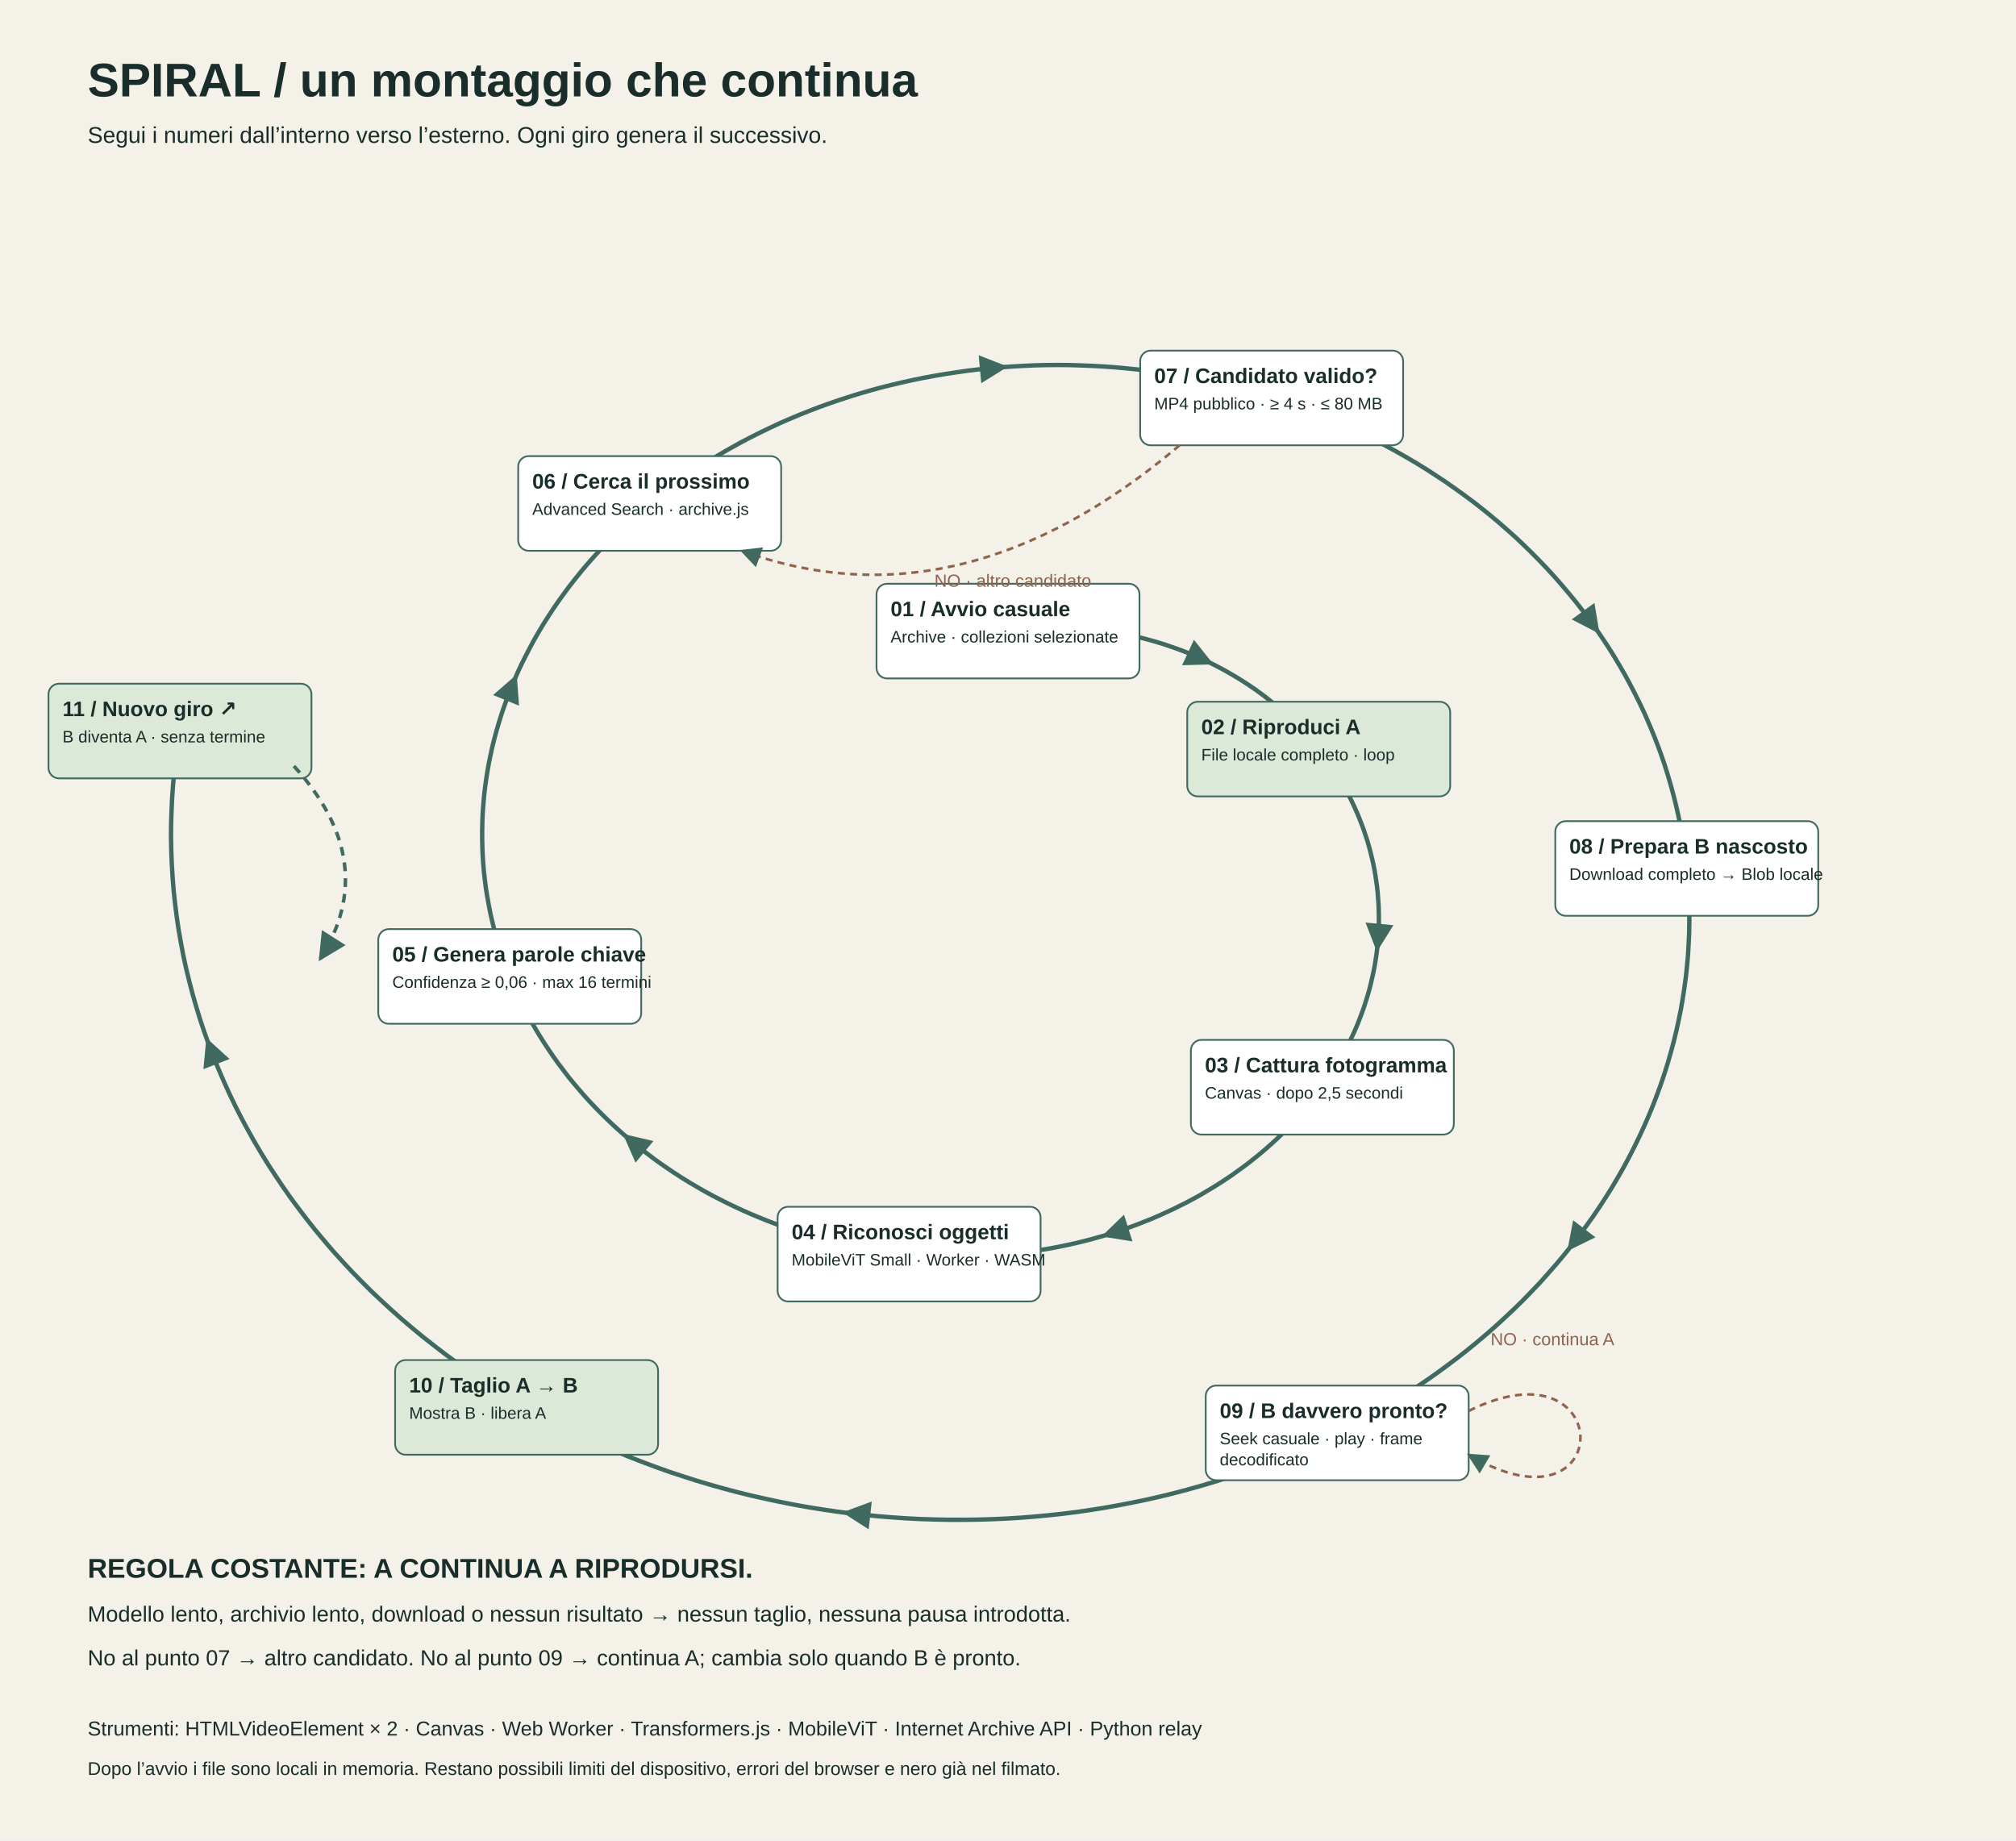
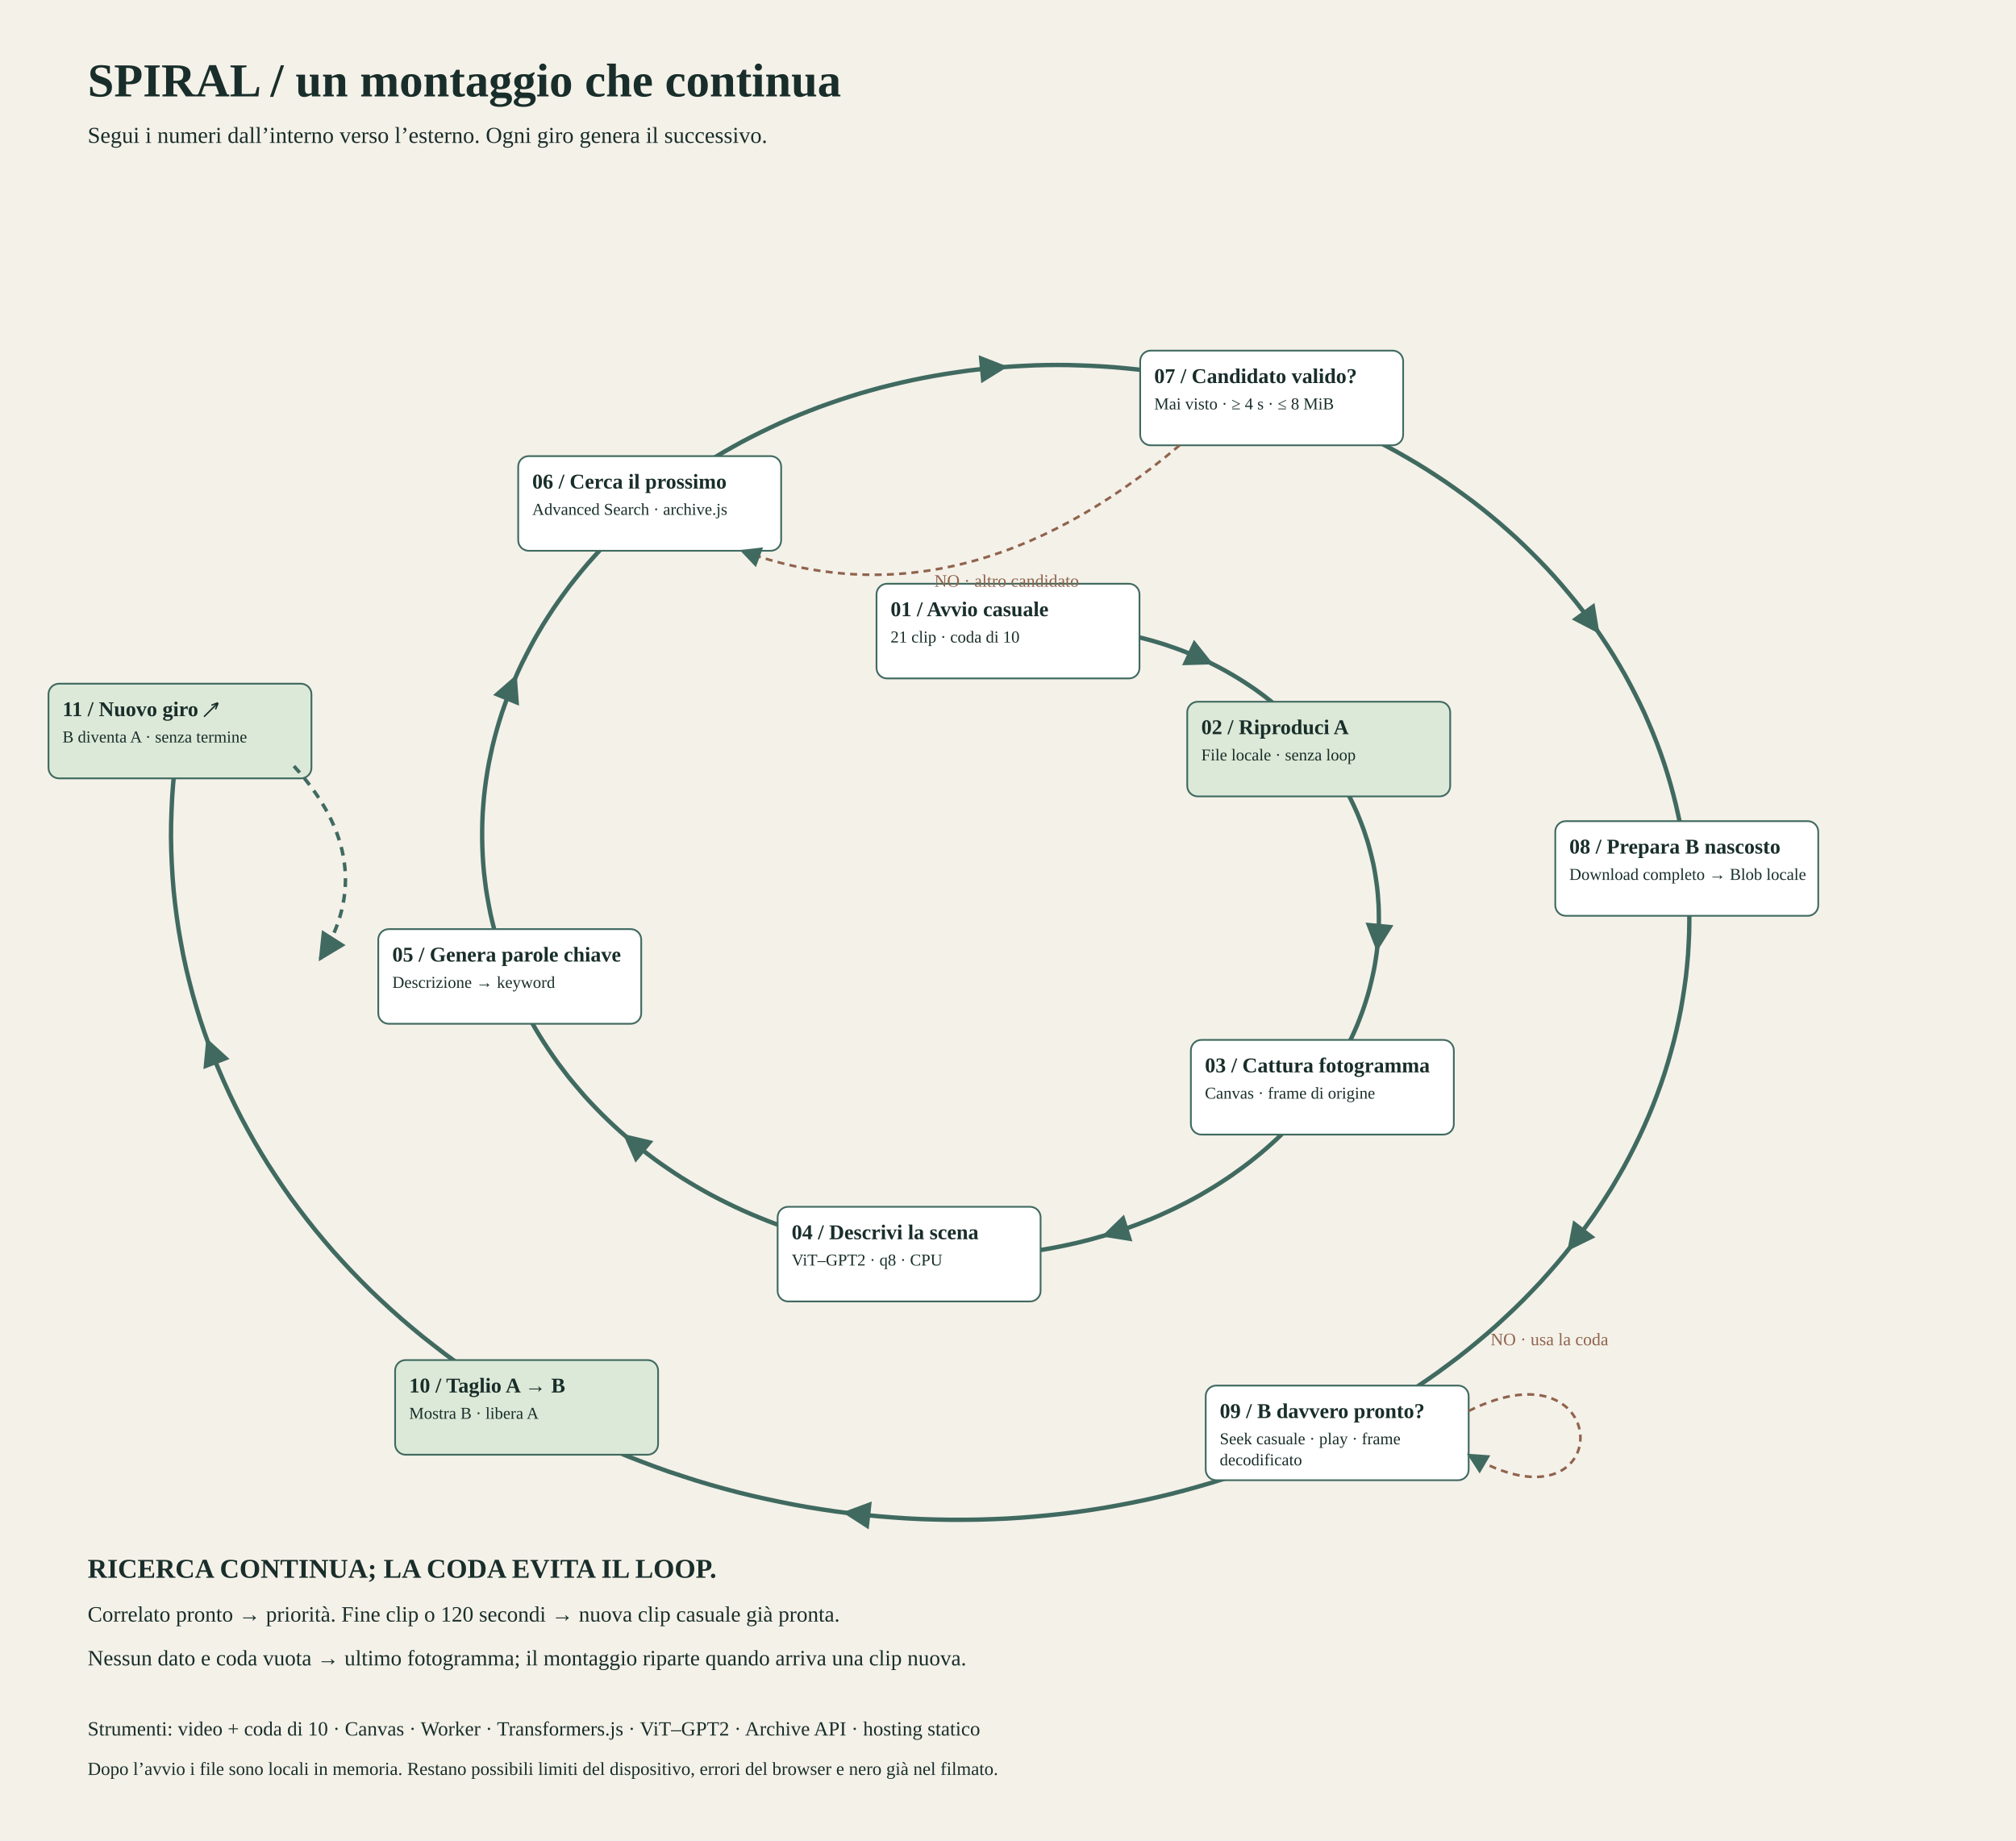
<svg xmlns="http://www.w3.org/2000/svg" width="2300" height="2100" viewBox="0 0 2300 2100" role="img" aria-labelledby="title desc">
  <defs>
    <marker id="arrow" viewBox="0 0 10 10" refX="9" refY="5" markerWidth="8" markerHeight="8" orient="auto-start-reverse">
      <path d="M0 0L10 5L0 10" fill="#406a60" />
    </marker>
  </defs>
  <rect width="2300" height="2100" fill="#f4f1e9" />
-   <g font-family="Arial, sans-serif" fill="#192e2a">
+   <g font-family="Times New Roman, Times, serif" fill="#192e2a">
    <text x="100" y="110" font-size="54" font-weight="700">SPIRAL / un montaggio che continua</text>
    <text x="100" y="163" font-size="26">Segui i numeri dall’interno verso l’esterno. Ogni giro genera il successivo.</text>
    <path d="M1150.0,720.0 L1156.2,719.2 L1162.4,718.4 L1168.7,717.8 L1175.0,717.2 L1181.3,716.8 L1187.6,716.4 L1194.0,716.2 L1200.4,716.0 L1206.8,716.0 L1213.3,716.1 L1219.7,716.2 L1226.2,716.5 L1232.7,716.9 L1239.2,717.4 L1245.7,718.0 L1252.2,718.7 L1258.7,719.5 L1265.2,720.4 L1271.7,721.5 L1278.2,722.6 L1284.7,723.9 L1291.2,725.2 L1297.7,726.7 L1304.1,728.2 L1310.5,729.9 L1317.0,731.7 L1323.3,733.6 L1329.7,735.6 L1336.0,737.8 L1342.4,740.0 L1348.6,742.3 L1354.9,744.8 L1361.1,747.3 L1367.2,750.0 L1373.3,752.8 L1379.4,755.6 L1385.4,758.6 L1391.4,761.7 L1397.3,764.9 L1403.1,768.2 L1408.9,771.6 L1414.7,775.1 L1420.3,778.7 L1425.9,782.4 L1431.5,786.2 L1436.9,790.1 L1442.3,794.1 L1447.6,798.2 L1452.8,802.4 L1458.0,806.7 L1463.1,811.1 L1468.0,815.6 L1472.9,820.1 L1477.7,824.8 L1482.4,829.5 L1487.0,834.4 L1491.6,839.3 L1496.0,844.3 L1500.3,849.4 L1504.5,854.6" fill="none" stroke="#406a60" stroke-width="5" />
    <path d="M1368.4,750.5 L1381.5,756.6" stroke="#406a60" stroke-width="4" marker-end="url(#arrow)" />
    <path d="M1504.5,854.6 L1508.6,859.8 L1512.6,865.2 L1516.5,870.6 L1520.2,876.1 L1523.9,881.7 L1527.4,887.3 L1530.9,893.0 L1534.2,898.8 L1537.3,904.6 L1540.4,910.5 L1543.3,916.5 L1546.1,922.5 L1548.8,928.6 L1551.3,934.8 L1553.7,941.0 L1556.0,947.2 L1558.1,953.6 L1560.2,959.9 L1562.0,966.3 L1563.7,972.8 L1565.3,979.3 L1566.8,985.8 L1568.1,992.4 L1569.2,999.0 L1570.2,1005.7 L1571.1,1012.3 L1571.8,1019.0 L1572.3,1025.8 L1572.8,1032.5 L1573.0,1039.3 L1573.1,1046.1 L1573.1,1052.9 L1572.9,1059.8 L1572.5,1066.6 L1572.0,1073.4 L1571.4,1080.3 L1570.6,1087.2 L1569.6,1094.0 L1568.5,1100.9 L1567.2,1107.8 L1565.7,1114.6 L1564.1,1121.5 L1562.4,1128.3 L1560.5,1135.1 L1558.4,1141.9 L1556.2,1148.7 L1553.8,1155.5 L1551.2,1162.3 L1548.6,1169.0 L1545.7,1175.7 L1542.7,1182.3 L1539.5,1188.9 L1536.2,1195.5 L1532.7,1202.1 L1529.1,1208.6 L1525.3,1215.1 L1521.4,1221.5 L1517.3,1227.8 L1513.0,1234.1 L1508.6,1240.4" fill="none" stroke="#406a60" stroke-width="5" />
    <path d="M1572.5,1068.0 L1571.1,1082.7" stroke="#406a60" stroke-width="4" marker-end="url(#arrow)" />
    <path d="M1508.6,1240.4 L1504.1,1246.6 L1499.4,1252.7 L1494.6,1258.8 L1489.6,1264.8 L1484.5,1270.8 L1479.2,1276.7 L1473.8,1282.5 L1468.2,1288.2 L1462.5,1293.8 L1456.7,1299.4 L1450.7,1304.9 L1444.6,1310.3 L1438.4,1315.6 L1432.0,1320.8 L1425.5,1326.0 L1418.9,1331.0 L1412.1,1335.9 L1405.3,1340.8 L1398.3,1345.5 L1391.1,1350.2 L1383.9,1354.7 L1376.5,1359.1 L1369.1,1363.5 L1361.5,1367.7 L1353.8,1371.8 L1346.0,1375.7 L1338.1,1379.6 L1330.1,1383.3 L1322.0,1387.0 L1313.8,1390.5 L1305.5,1393.8 L1297.1,1397.1 L1288.7,1400.2 L1280.1,1403.2 L1271.5,1406.0 L1262.7,1408.8 L1253.9,1411.3 L1245.1,1413.8 L1236.1,1416.1 L1227.1,1418.3 L1218.0,1420.3 L1208.9,1422.2 L1199.7,1424.0 L1190.4,1425.6 L1181.1,1427.0 L1171.7,1428.3 L1162.3,1429.5 L1152.8,1430.5 L1143.3,1431.4 L1133.8,1432.1 L1124.2,1432.7 L1114.6,1433.1 L1105.0,1433.3 L1095.4,1433.4 L1085.7,1433.4 L1076.0,1433.2 L1066.3,1432.8 L1056.6,1432.3 L1046.9,1431.6 L1037.2,1430.8" fill="none" stroke="#406a60" stroke-width="5" />
    <path d="M1278.4,1403.8 L1259.7,1409.7" stroke="#406a60" stroke-width="4" marker-end="url(#arrow)" />
    <path d="M1037.2,1430.8 L1027.5,1429.8 L1017.7,1428.7 L1008.0,1427.4 L998.3,1425.9 L988.7,1424.3 L979.0,1422.5 L969.4,1420.6 L959.8,1418.5 L950.2,1416.2 L940.6,1413.8 L931.1,1411.2 L921.6,1408.5 L912.2,1405.6 L902.8,1402.6 L893.5,1399.4 L884.2,1396.1 L875.0,1392.6 L865.9,1388.9 L856.8,1385.1 L847.7,1381.1 L838.8,1377.0 L829.9,1372.7 L821.1,1368.3 L812.4,1363.8 L803.8,1359.1 L795.3,1354.2 L786.8,1349.2 L778.5,1344.1 L770.3,1338.8 L762.1,1333.3 L754.1,1327.8 L746.2,1322.1 L738.4,1316.2 L730.7,1310.3 L723.1,1304.1 L715.7,1297.9 L708.3,1291.5 L701.1,1285.0 L694.1,1278.4 L687.2,1271.7 L680.4,1264.8 L673.7,1257.8 L667.2,1250.7 L660.9,1243.4 L654.7,1236.1 L648.6,1228.7 L642.8,1221.1 L637.0,1213.4 L631.5,1205.7 L626.1,1197.8 L620.8,1189.8 L615.7,1181.7 L610.8,1173.6 L606.1,1165.3 L601.6,1157.0 L597.2,1148.5 L593.0,1140.0 L589.0,1131.4 L585.2,1122.8 L581.6,1114.0" fill="none" stroke="#406a60" stroke-width="5" />
    <path d="M729.1,1309.0 L713.1,1295.7" stroke="#406a60" stroke-width="4" marker-end="url(#arrow)" />
    <path d="M581.6,1114.0 L578.1,1105.2 L574.9,1096.3 L571.8,1087.3 L568.9,1078.3 L566.3,1069.2 L563.8,1060.1 L561.5,1050.9 L559.4,1041.7 L557.6,1032.4 L555.9,1023.0 L554.4,1013.7 L553.2,1004.2 L552.1,994.8 L551.3,985.3 L550.7,975.8 L550.3,966.3 L550.1,956.7 L550.1,947.1 L550.3,937.5 L550.7,927.9 L551.4,918.3 L552.2,908.7 L553.3,899.1 L554.6,889.5 L556.1,879.9 L557.8,870.3 L559.8,860.7 L561.9,851.1 L564.3,841.6 L566.9,832.1 L569.7,822.6 L572.7,813.1 L576.0,803.7 L579.4,794.3 L583.1,784.9 L587.0,775.6 L591.0,766.3 L595.3,757.1 L599.9,748.0 L604.6,738.9 L609.5,729.8 L614.7,720.8 L620.0,711.9 L625.6,703.1 L631.3,694.4 L637.3,685.7 L643.5,677.1 L649.8,668.6 L656.4,660.2 L663.2,651.8 L670.1,643.6 L677.3,635.5 L684.6,627.4 L692.2,619.5 L699.9,611.7 L707.8,604.0 L715.9,596.4 L724.1,588.9 L732.6,581.6 L741.2,574.4" fill="none" stroke="#406a60" stroke-width="5" />
    <path d="M580.1,792.4 L588.3,772.4" stroke="#406a60" stroke-width="4" marker-end="url(#arrow)" />
    <path d="M741.2,574.4 L750.0,567.3 L759.0,560.3 L768.1,553.5 L777.4,546.8 L786.8,540.2 L796.5,533.8 L806.2,527.5 L816.2,521.4 L826.2,515.4 L836.5,509.6 L846.8,503.9 L857.4,498.4 L868.0,493.1 L878.8,487.9 L889.7,482.8 L900.7,478.0 L911.9,473.3 L923.2,468.8 L934.6,464.4 L946.1,460.3 L957.7,456.3 L969.4,452.5 L981.3,448.8 L993.2,445.4 L1005.2,442.1 L1017.3,439.1 L1029.5,436.2 L1041.8,433.5 L1054.1,431.0 L1066.5,428.7 L1079.0,426.6 L1091.6,424.7 L1104.2,422.9 L1116.8,421.4 L1129.6,420.1 L1142.3,419.0 L1155.1,418.1 L1168.0,417.4 L1180.9,416.8 L1193.8,416.5 L1206.7,416.4 L1219.6,416.5 L1232.6,416.9 L1245.6,417.4 L1258.6,418.1 L1271.5,419.0 L1284.5,420.2 L1297.5,421.5 L1310.5,423.1 L1323.4,424.9 L1336.3,426.9 L1349.2,429.0 L1362.1,431.4 L1374.9,434.0 L1387.7,436.9 L1400.4,439.9 L1413.1,443.1 L1425.7,446.5 L1438.3,450.2 L1450.8,454.0" fill="none" stroke="#406a60" stroke-width="5" />
    <path d="M1119.4,421.1 L1146.7,418.6" stroke="#406a60" stroke-width="4" marker-end="url(#arrow)" />
    <path d="M1450.8,454.0 L1463.2,458.1 L1475.6,462.3 L1487.9,466.8 L1500.1,471.4 L1512.2,476.3 L1524.2,481.3 L1536.2,486.6 L1548.0,492.0 L1559.7,497.7 L1571.3,503.5 L1582.8,509.6 L1594.2,515.8 L1605.4,522.2 L1616.6,528.8 L1627.6,535.6 L1638.4,542.6 L1649.1,549.7 L1659.7,557.1 L1670.1,564.6 L1680.4,572.2 L1690.5,580.1 L1700.4,588.1 L1710.2,596.3 L1719.8,604.7 L1729.3,613.2 L1738.5,621.9 L1747.6,630.8 L1756.5,639.8 L1765.2,648.9 L1773.7,658.2 L1782.0,667.7 L1790.1,677.3 L1798.1,687.0 L1805.8,696.9 L1813.3,706.9 L1820.6,717.0 L1827.6,727.3 L1834.5,737.7 L1841.1,748.2 L1847.5,758.9 L1853.7,769.6 L1859.6,780.5 L1865.3,791.5 L1870.8,802.5 L1876.1,813.7 L1881.0,825.0 L1885.8,836.4 L1890.3,847.8 L1894.6,859.4 L1898.6,871.0 L1902.3,882.7 L1905.8,894.5 L1909.0,906.3 L1912.0,918.2 L1914.7,930.2 L1917.2,942.2 L1919.4,954.3 L1921.3,966.4 L1923.0,978.6 L1924.4,990.8" fill="none" stroke="#406a60" stroke-width="5" />
    <path d="M1807.3,698.9 L1823.0,720.6" stroke="#406a60" stroke-width="4" marker-end="url(#arrow)" />
    <path d="M1924.4,990.8 L1925.5,1003.1 L1926.4,1015.4 L1926.9,1027.7 L1927.3,1040.0 L1927.3,1052.4 L1927.1,1064.8 L1926.5,1077.1 L1925.8,1089.5 L1924.7,1101.9 L1923.4,1114.3 L1921.7,1126.7 L1919.8,1139.1 L1917.7,1151.4 L1915.2,1163.8 L1912.5,1176.1 L1909.5,1188.4 L1906.2,1200.6 L1902.7,1212.8 L1898.9,1225.0 L1894.8,1237.1 L1890.4,1249.2 L1885.8,1261.2 L1880.9,1273.1 L1875.7,1285.0 L1870.2,1296.9 L1864.5,1308.6 L1858.5,1320.3 L1852.3,1331.9 L1845.7,1343.4 L1839.0,1354.8 L1831.9,1366.1 L1824.6,1377.3 L1817.1,1388.4 L1809.2,1399.4 L1801.2,1410.3 L1792.9,1421.1 L1784.3,1431.8 L1775.5,1442.3 L1766.4,1452.7 L1757.2,1463.0 L1747.6,1473.1 L1737.9,1483.1 L1727.9,1492.9 L1717.6,1502.6 L1707.2,1512.2 L1696.5,1521.6 L1685.6,1530.8 L1674.5,1539.9 L1663.2,1548.8 L1651.6,1557.5 L1639.9,1566.1 L1627.9,1574.5 L1615.8,1582.7 L1603.5,1590.7 L1590.9,1598.5 L1578.2,1606.2 L1565.3,1613.6 L1552.2,1620.9 L1539.0,1627.9 L1525.6,1634.8" fill="none" stroke="#406a60" stroke-width="5" />
    <path d="M1807.7,1401.6 L1790.0,1424.8" stroke="#406a60" stroke-width="4" marker-end="url(#arrow)" />
    <path d="M1525.6,1634.8 L1512.0,1641.4 L1498.2,1647.8 L1484.3,1654.0 L1470.3,1660.0 L1456.0,1665.8 L1441.7,1671.4 L1427.2,1676.7 L1412.6,1681.9 L1397.8,1686.7 L1382.9,1691.4 L1367.9,1695.8 L1352.8,1700.0 L1337.6,1704.0 L1322.3,1707.7 L1306.9,1711.2 L1291.3,1714.4 L1275.7,1717.4 L1260.0,1720.2 L1244.3,1722.7 L1228.4,1725.0 L1212.5,1727.0 L1196.6,1728.7 L1180.6,1730.2 L1164.5,1731.5 L1148.4,1732.5 L1132.2,1733.2 L1116.0,1733.7 L1099.8,1733.9 L1083.6,1733.9 L1067.3,1733.6 L1051.1,1733.1 L1034.8,1732.3 L1018.5,1731.2 L1002.3,1729.9 L986.0,1728.3 L969.8,1726.5 L953.6,1724.4 L937.4,1722.0 L921.3,1719.4 L905.2,1716.5 L889.1,1713.3 L873.1,1709.9 L857.2,1706.3 L841.3,1702.4 L825.5,1698.2 L809.8,1693.8 L794.1,1689.1 L778.6,1684.1 L763.1,1679.0 L747.7,1673.5 L732.5,1667.8 L717.3,1661.9 L702.3,1655.7 L687.4,1649.3 L672.6,1642.6 L657.9,1635.7 L643.4,1628.5 L629.1,1621.1 L614.9,1613.5 L600.8,1605.7" fill="none" stroke="#406a60" stroke-width="5" />
    <path d="M999.0,1729.6 L964.2,1725.8" stroke="#406a60" stroke-width="4" marker-end="url(#arrow)" />
    <path d="M600.8,1605.7 L586.9,1597.6 L573.1,1589.2 L559.6,1580.7 L546.2,1571.9 L533.0,1562.9 L519.9,1553.7 L507.1,1544.3 L494.5,1534.6 L482.0,1524.8 L469.8,1514.7 L457.8,1504.5 L446.0,1494.0 L434.4,1483.3 L423.0,1472.5 L411.9,1461.4 L401.0,1450.2 L390.4,1438.8 L379.9,1427.2 L369.8,1415.4 L359.8,1403.4 L350.2,1391.3 L340.8,1379.0 L331.6,1366.6 L322.8,1354.0 L314.2,1341.2 L305.8,1328.3 L297.8,1315.3 L290.0,1302.1 L282.5,1288.7 L275.3,1275.3 L268.4,1261.7 L261.8,1248.0 L255.5,1234.1 L249.5,1220.2 L243.7,1206.2 L238.3,1192.0 L233.2,1177.7 L228.4,1163.4 L224.0,1149.0 L219.8,1134.4 L216.0,1119.8 L212.4,1105.1 L209.2,1090.4 L206.4,1075.6 L203.8,1060.7 L201.6,1045.8 L199.7,1030.8 L198.1,1015.8 L196.9,1000.7 L196.0,985.6 L195.4,970.5 L195.1,955.4 L195.2,940.2 L195.7,925.0 L196.4,909.9 L197.5,894.7 L199.0,879.5 L200.8,864.3 L202.9,849.2 L205.3,834.0" fill="none" stroke="#406a60" stroke-width="5" />
    <path d="M248.3,1217.4 L236.6,1187.1" stroke="#406a60" stroke-width="4" marker-end="url(#arrow)" />
    <rect x="1000.0" y="666.0" width="300" height="108" rx="12" fill="#ffffff" stroke="#406a60" stroke-width="2" />
    <text x="1016.0" y="703.0" font-size="24" font-weight="700">01 / Avvio casuale</text>
-     <text x="1016.0" y="733.0" font-size="19">Archive · collezioni selezionate</text>
+     <text x="1016.0" y="733.0" font-size="19">21 clip · coda di 10</text>
    <rect x="1354.493" y="800.587" width="300" height="108" rx="12" fill="#dce9d8" stroke="#406a60" stroke-width="2" />
    <text x="1370.493" y="837.587" font-size="24" font-weight="700">02 / Riproduci A</text>
-     <text x="1370.493" y="867.587" font-size="19">File locale completo · loop</text>
+     <text x="1370.493" y="867.587" font-size="19">File locale · senza loop</text>
    <rect x="1358.647" y="1186.403" width="300" height="108" rx="12" fill="#ffffff" stroke="#406a60" stroke-width="2" />
    <text x="1374.647" y="1223.403" font-size="24" font-weight="700">03 / Cattura fotogramma</text>
-     <text x="1374.647" y="1253.403" font-size="19">Canvas · dopo 2,5 secondi</text>
+     <text x="1374.647" y="1253.403" font-size="19">Canvas · frame di origine</text>
    <rect x="887.175" y="1376.797" width="300" height="108" rx="12" fill="#ffffff" stroke="#406a60" stroke-width="2" />
-     <text x="903.175" y="1413.797" font-size="24" font-weight="700">04 / Riconosci oggetti</text>
-     <text x="903.175" y="1443.797" font-size="19">MobileViT Small · Worker · WASM</text>
+     <text x="903.175" y="1413.797" font-size="24" font-weight="700">04 / Descrivi la scena</text>
+     <text x="903.175" y="1443.797" font-size="19">ViT–GPT2 · q8 · CPU</text>
    <rect x="431.555" y="1060.009" width="300" height="108" rx="12" fill="#ffffff" stroke="#406a60" stroke-width="2" />
    <text x="447.555" y="1097.009" font-size="24" font-weight="700">05 / Genera parole chiave</text>
-     <text x="447.555" y="1127.009" font-size="19">Confidenza ≥ 0,06 · max 16 termini</text>
+     <text x="447.555" y="1127.009" font-size="19">Descrizione → keyword</text>
    <rect x="591.202" y="520.369" width="300" height="108" rx="12" fill="#ffffff" stroke="#406a60" stroke-width="2" />
    <text x="607.202" y="557.369" font-size="24" font-weight="700">06 / Cerca il prossimo</text>
    <text x="607.202" y="587.369" font-size="19">Advanced Search · archive.js</text>
    <rect x="1300.801" y="400.018" width="300" height="108" rx="12" fill="#ffffff" stroke="#406a60" stroke-width="2" />
    <text x="1316.801" y="437.018" font-size="24" font-weight="700">07 / Candidato valido?</text>
-     <text x="1316.801" y="467.018" font-size="19">MP4 pubblico · ≥ 4 s · ≤ 80 MB</text>
+     <text x="1316.801" y="467.018" font-size="19">Mai visto · ≥ 4 s · ≤ 8 MiB</text>
    <rect x="1774.382" y="936.824" width="300" height="108" rx="12" fill="#ffffff" stroke="#406a60" stroke-width="2" />
    <text x="1790.382" y="973.824" font-size="24" font-weight="700">08 / Prepara B nascosto</text>
    <text x="1790.382" y="1003.824" font-size="19">Download completo → Blob locale</text>
    <rect x="1375.565" y="1580.756" width="300" height="108" rx="12" fill="#ffffff" stroke="#406a60" stroke-width="2" />
    <text x="1391.565" y="1617.756" font-size="24" font-weight="700">09 / B davvero pronto?</text>
    <text x="1391.565" y="1647.756" font-size="19">Seek casuale · play · frame</text>
    <text x="1391.565" y="1671.756" font-size="19">decodificato</text>
    <rect x="450.787" y="1551.658" width="300" height="108" rx="12" fill="#dce9d8" stroke="#406a60" stroke-width="2" />
    <text x="466.787" y="1588.658" font-size="24" font-weight="700">10 / Taglio A → B</text>
    <text x="466.787" y="1618.658" font-size="19">Mostra B · libera A</text>
    <rect x="55.321" y="780.023" width="300" height="108" rx="12" fill="#dce9d8" stroke="#406a60" stroke-width="2" />
    <text x="71.321" y="817.023" font-size="24" font-weight="700">11 / Nuovo giro ↗</text>
    <text x="71.321" y="847.023" font-size="19">B diventa A · senza termine</text>
    <path d="M335.3,874.0 Q435.3,984.0 365.3,1094.0" fill="none" stroke="#406a60" stroke-width="4" stroke-dasharray="10 8" marker-end="url(#arrow)" />
-     <text x="100" y="1800" font-size="31" font-weight="700">REGOLA COSTANTE: A CONTINUA A RIPRODURSI.</text>
-     <text x="100" y="1850" font-size="25">Modello lento, archivio lento, download o nessun risultato → nessun taglio, nessuna pausa introdotta.</text>
-     <text x="100" y="1900" font-size="25">No al punto 07 → altro candidato. No al punto 09 → continua A; cambia solo quando B è pronto.</text>
-     <text x="100" y="1980" font-size="23">Strumenti: HTMLVideoElement × 2 · Canvas · Web Worker · Transformers.js · MobileViT · Internet Archive API · Python relay</text>
+     <text x="100" y="1800" font-size="31" font-weight="700">RICERCA CONTINUA; LA CODA EVITA IL LOOP.</text>
+     <text x="100" y="1850" font-size="25">Correlato pronto → priorità. Fine clip o 120 secondi → nuova clip casuale già pronta.</text>
+     <text x="100" y="1900" font-size="25">Nessun dato e coda vuota → ultimo fotogramma; il montaggio riparte quando arriva una clip nuova.</text>
+     <text x="100" y="1980" font-size="23">Strumenti: video + coda di 10 · Canvas · Worker · Transformers.js · ViT–GPT2 · Archive API · hosting statico</text>
    <text x="100" y="2025" font-size="21">Dopo l’avvio i file sono locali in memoria. Restano possibili limiti del dispositivo, errori del browser e nero già nel filmato.</text>
    <path d="M1345.801,508.018 Q1096.002,719.369 846.202,628.369" fill="none" stroke="#90634d" stroke-width="3" stroke-dasharray="8 6" marker-end="url(#arrow)" />
    <text x="1066.002" y="669.369" font-size="20" fill="#90634d">NO · altro candidato</text>
    <path d="M1675.565,1609.756 C1845.565,1524.756 1845.565,1759.756 1675.565,1659.756" fill="none" stroke="#90634d" stroke-width="3" stroke-dasharray="8 6" marker-end="url(#arrow)" />
-     <text x="1700.565" y="1534.756" font-size="20" fill="#90634d">NO · continua A</text>
+     <text x="1700.565" y="1534.756" font-size="20" fill="#90634d">NO · usa la coda</text>
  </g>
</svg>
